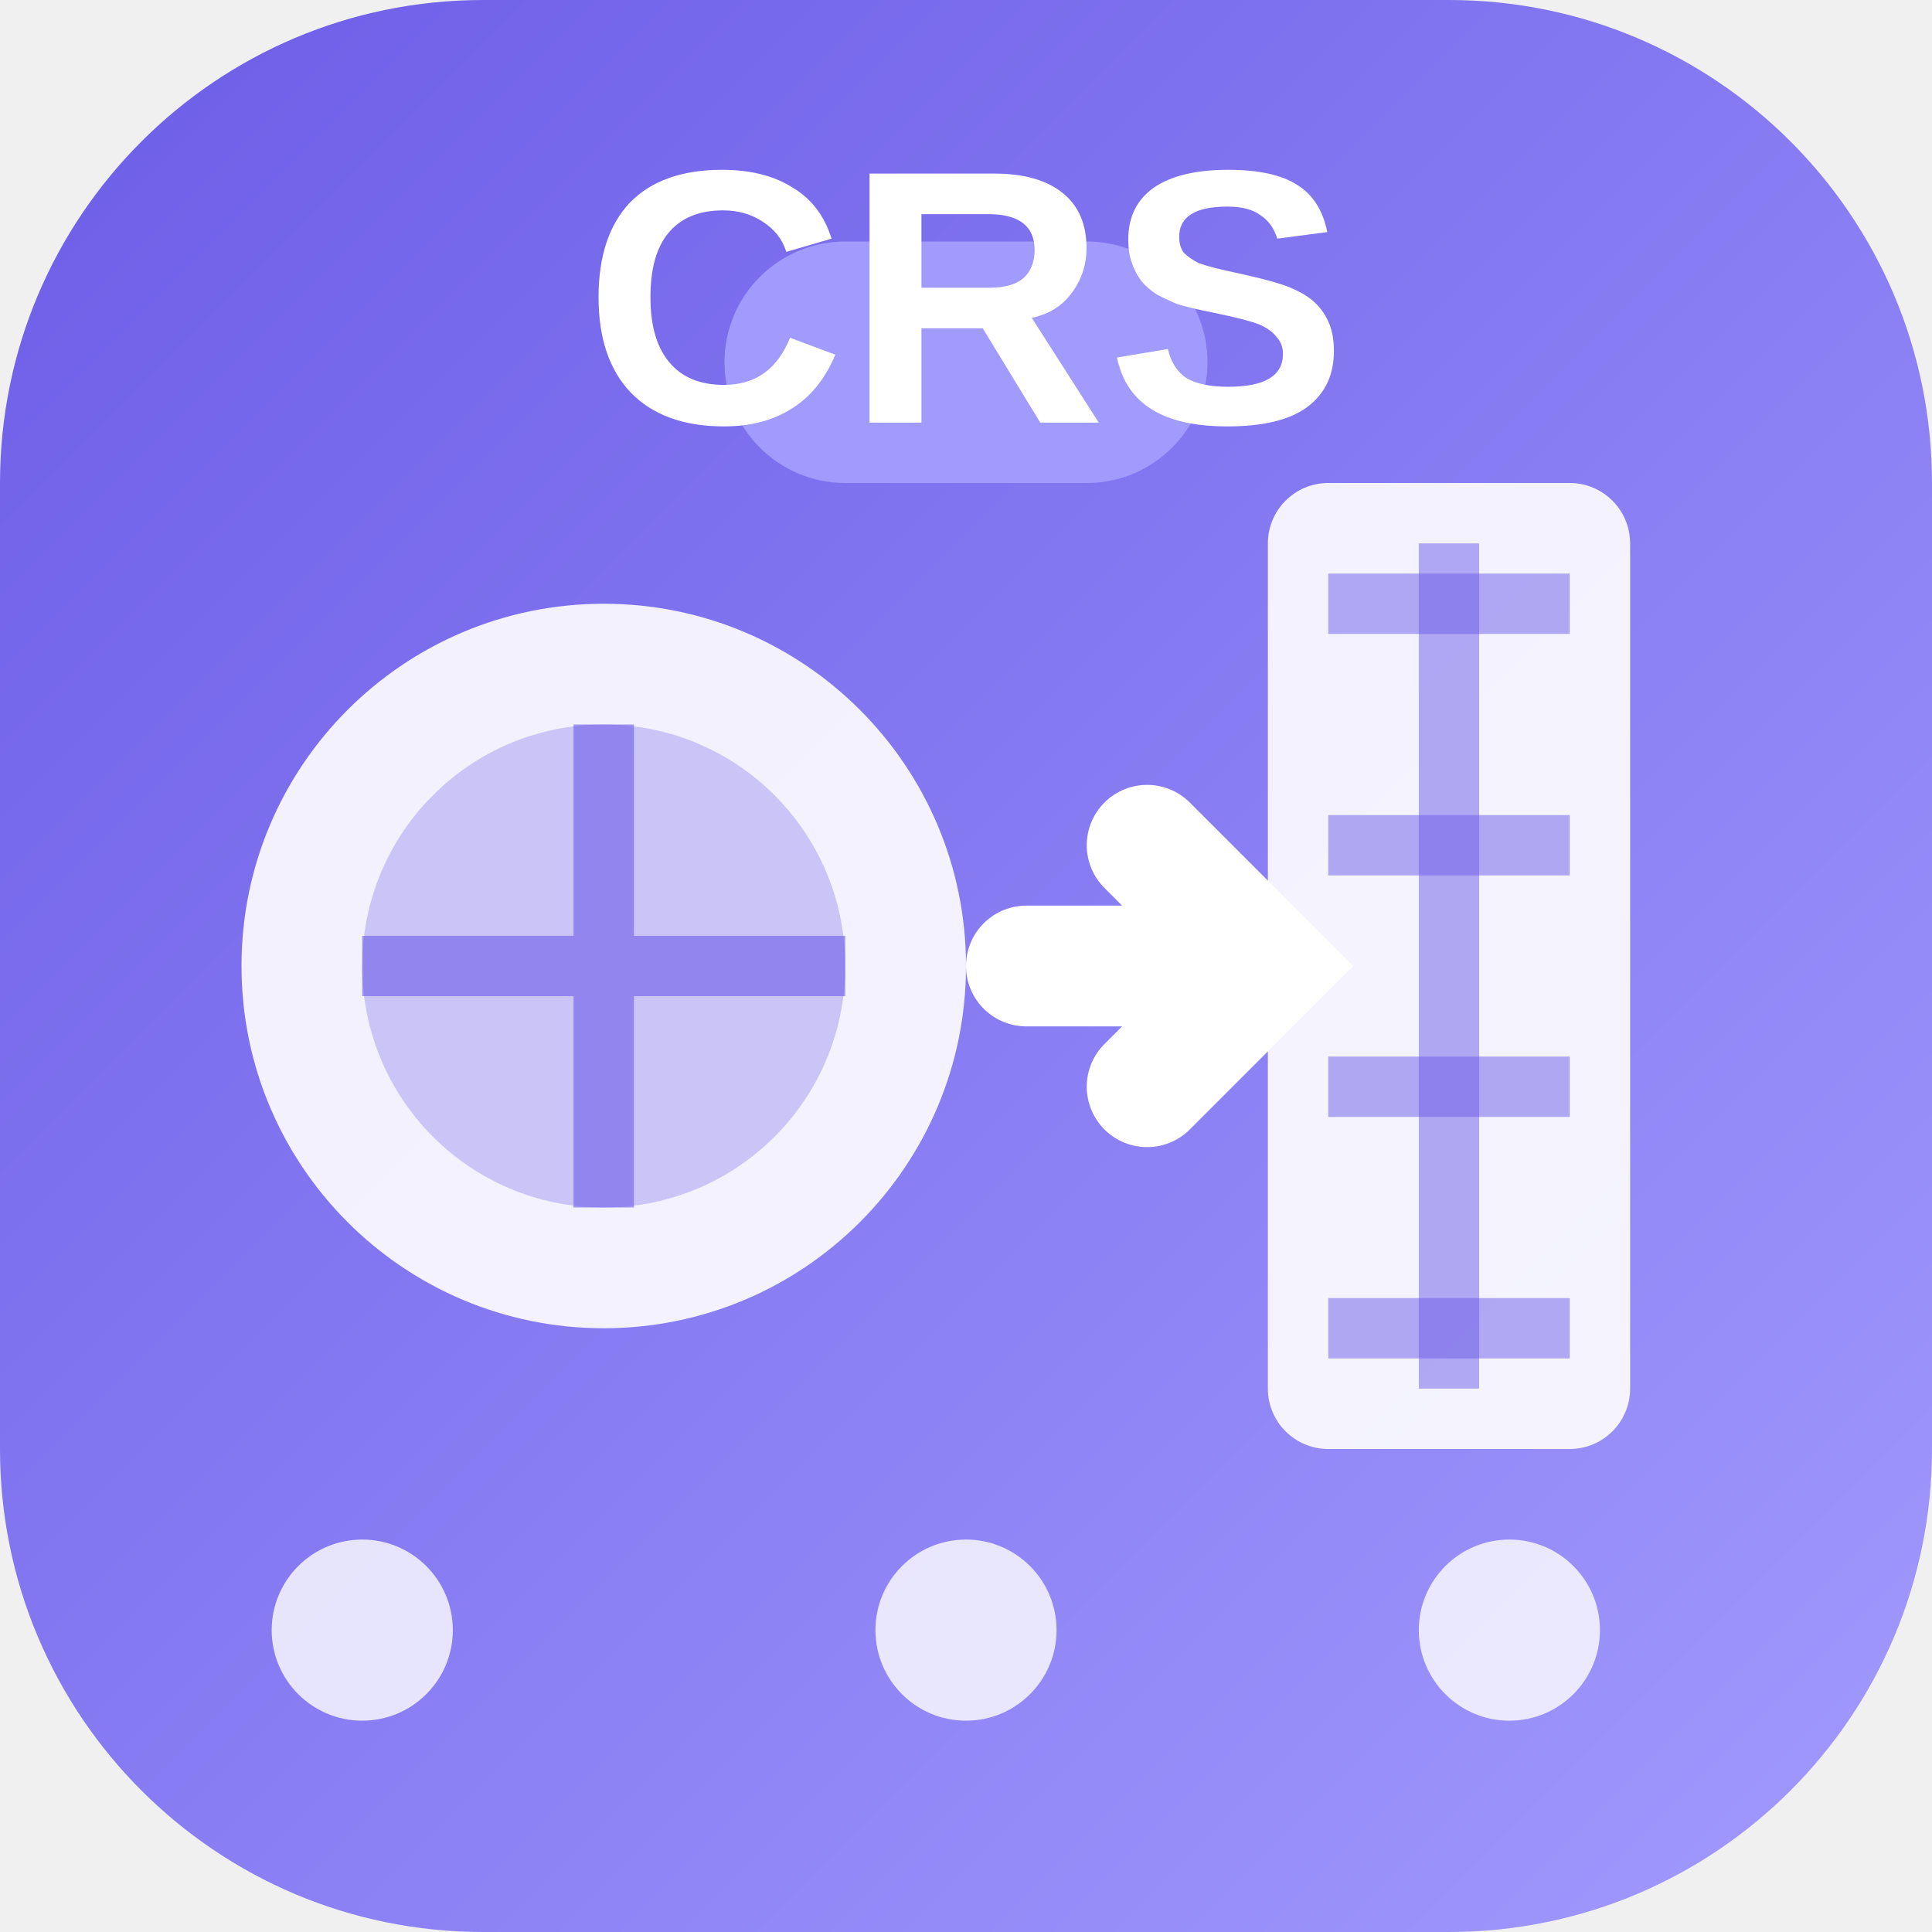
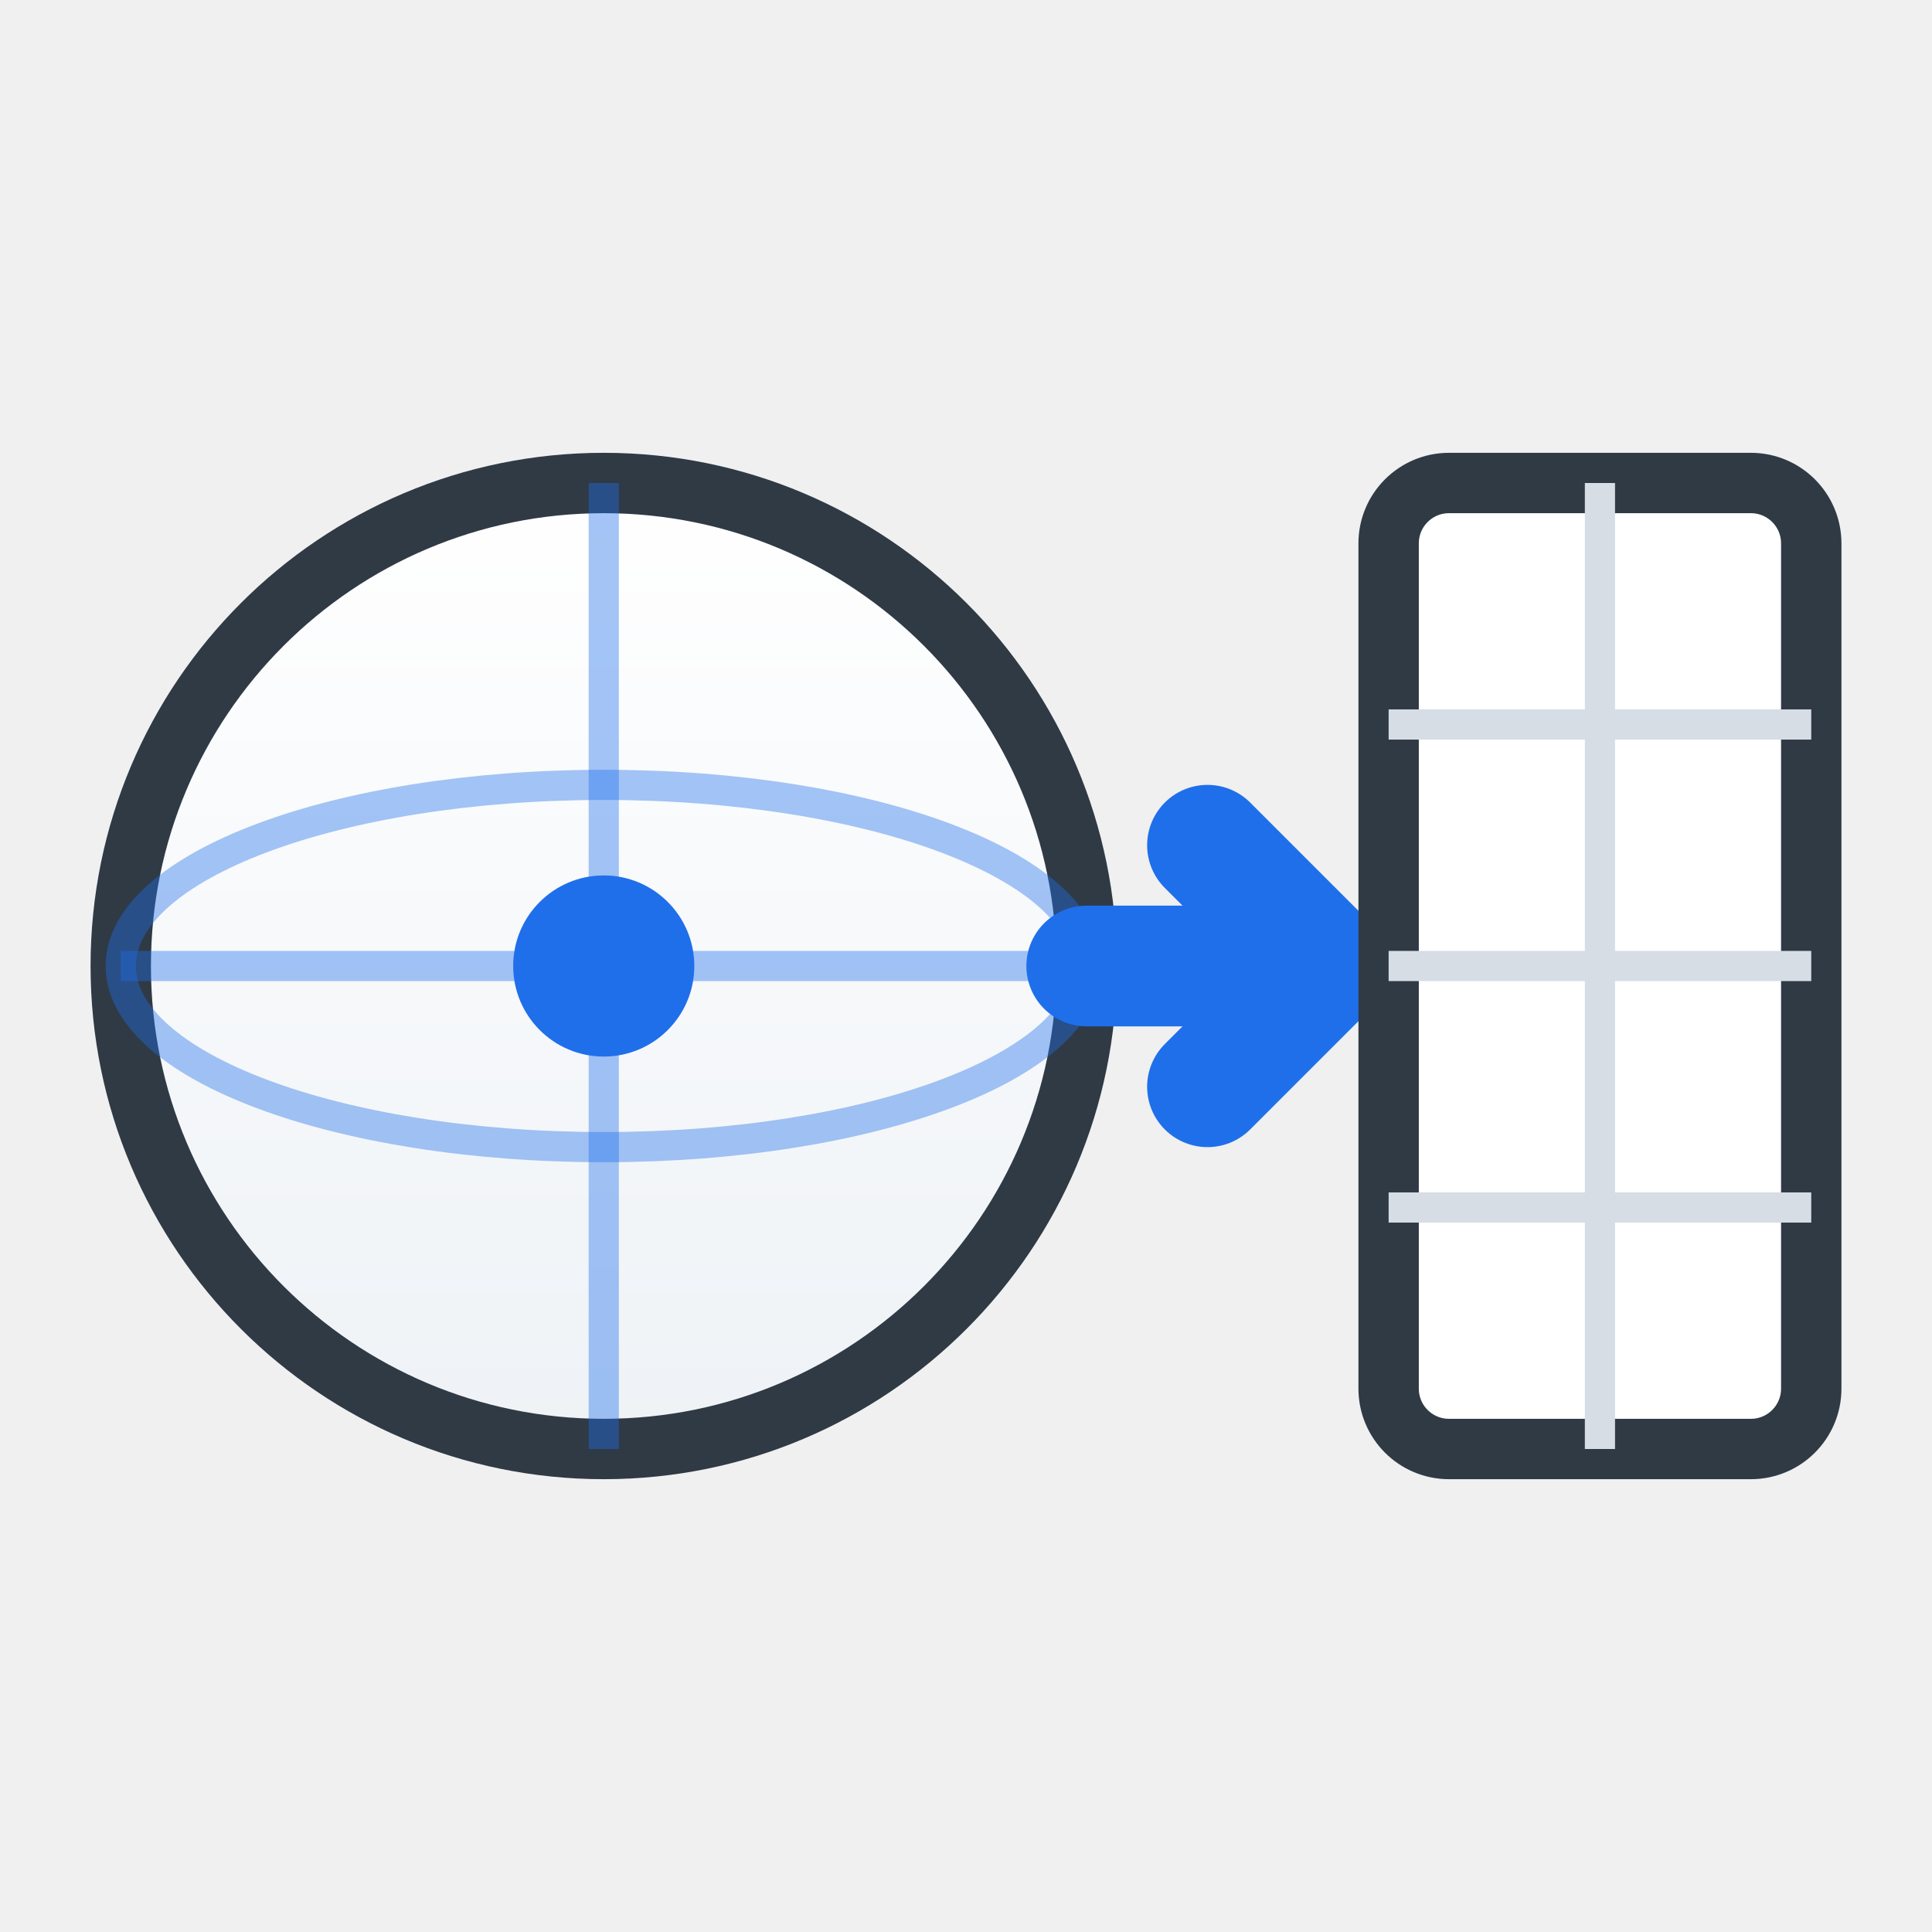
- <svg xmlns="http://www.w3.org/2000/svg" width="32" height="32" viewBox="0 0 32 32" fill="none">
+ <svg xmlns="http://www.w3.org/2000/svg" viewBox="0 0 32 32" fill="none">
  <defs>
-     <linearGradient id="bgGradient" x1="0%" y1="0%" x2="100%" y2="100%">
-       <stop offset="0%" style="stop-color:#6c5ce7;stop-opacity:1" />
-       <stop offset="100%" style="stop-color:#a29bfe;stop-opacity:1" />
+     <linearGradient id="globeFill" x1="0%" y1="0%" x2="0%" y2="100%">
+       <stop offset="0%" stop-color="#FFFFFF" />
+       <stop offset="100%" stop-color="#EEF2F6" />
    </linearGradient>
  </defs>
-   <rect x="0" y="0" width="32" height="32" rx="8" fill="url(#bgGradient)" />
-   <circle cx="10" cy="16" r="6" fill="#ffffff" opacity="0.9" />
-   <circle cx="10" cy="16" r="4" fill="#6c5ce7" opacity="0.3" />
-   <path d="M6 16 L14 16 M10 12 L10 20" stroke="#6c5ce7" stroke-width="1" opacity="0.6" />
-   <path d="M17 16 L21 16 M19 14 L21 16 L19 18" stroke="#ffffff" stroke-width="2" stroke-linecap="round" />
-   <rect x="21" y="8" width="6" height="16" rx="1" fill="#ffffff" opacity="0.9" />
-   <line x1="22" y1="10" x2="26" y2="10" stroke="#6c5ce7" stroke-width="1" opacity="0.5" />
-   <line x1="22" y1="14" x2="26" y2="14" stroke="#6c5ce7" stroke-width="1" opacity="0.5" />
-   <line x1="22" y1="18" x2="26" y2="18" stroke="#6c5ce7" stroke-width="1" opacity="0.5" />
-   <line x1="22" y1="22" x2="26" y2="22" stroke="#6c5ce7" stroke-width="1" opacity="0.5" />
-   <line x1="24" y1="9" x2="24" y2="23" stroke="#6c5ce7" stroke-width="1" opacity="0.5" />
-   <rect x="12" y="4" width="8" height="4" rx="2" fill="#a29bfe" />
-   <text x="16" y="7" fill="#ffffff" font-family="SF Pro, Arial, sans-serif" font-size="6" font-weight="bold" text-anchor="middle">CRS</text>
-   <circle cx="6" cy="27" r="1.5" fill="#ffffff" opacity="0.8" />
-   <circle cx="16" cy="27" r="1.5" fill="#ffffff" opacity="0.8" />
-   <circle cx="25" cy="27" r="1.5" fill="#ffffff" opacity="0.8" />
+   <circle cx="10" cy="16" r="8" fill="url(#globeFill)" stroke="#2F3A45" stroke-width="1" />
+   <path d="M10 8v16M2 16h16" stroke="#1F6FEB" stroke-width="0.5" opacity="0.4" />
+   <ellipse cx="10" cy="16" rx="8" ry="3" fill="none" stroke="#1F6FEB" stroke-width="0.5" opacity="0.4" />
+   <path d="M18 16h4" stroke="#1F6FEB" stroke-width="2" stroke-linecap="round" />
+   <path d="M20 14l2 2-2 2" fill="none" stroke="#1F6FEB" stroke-width="2" stroke-linecap="round" stroke-linejoin="round" />
+   <rect x="23" y="8" width="7" height="16" rx="1" fill="#FFFFFF" stroke="#2F3A45" stroke-width="1" />
+   <path d="M23 12h7M23 16h7M23 20h7M26.5 8v16" stroke="#D6DDE5" stroke-width="0.5" />
+   <circle cx="10" cy="16" r="1.5" fill="#1F6FEB" />
</svg>
